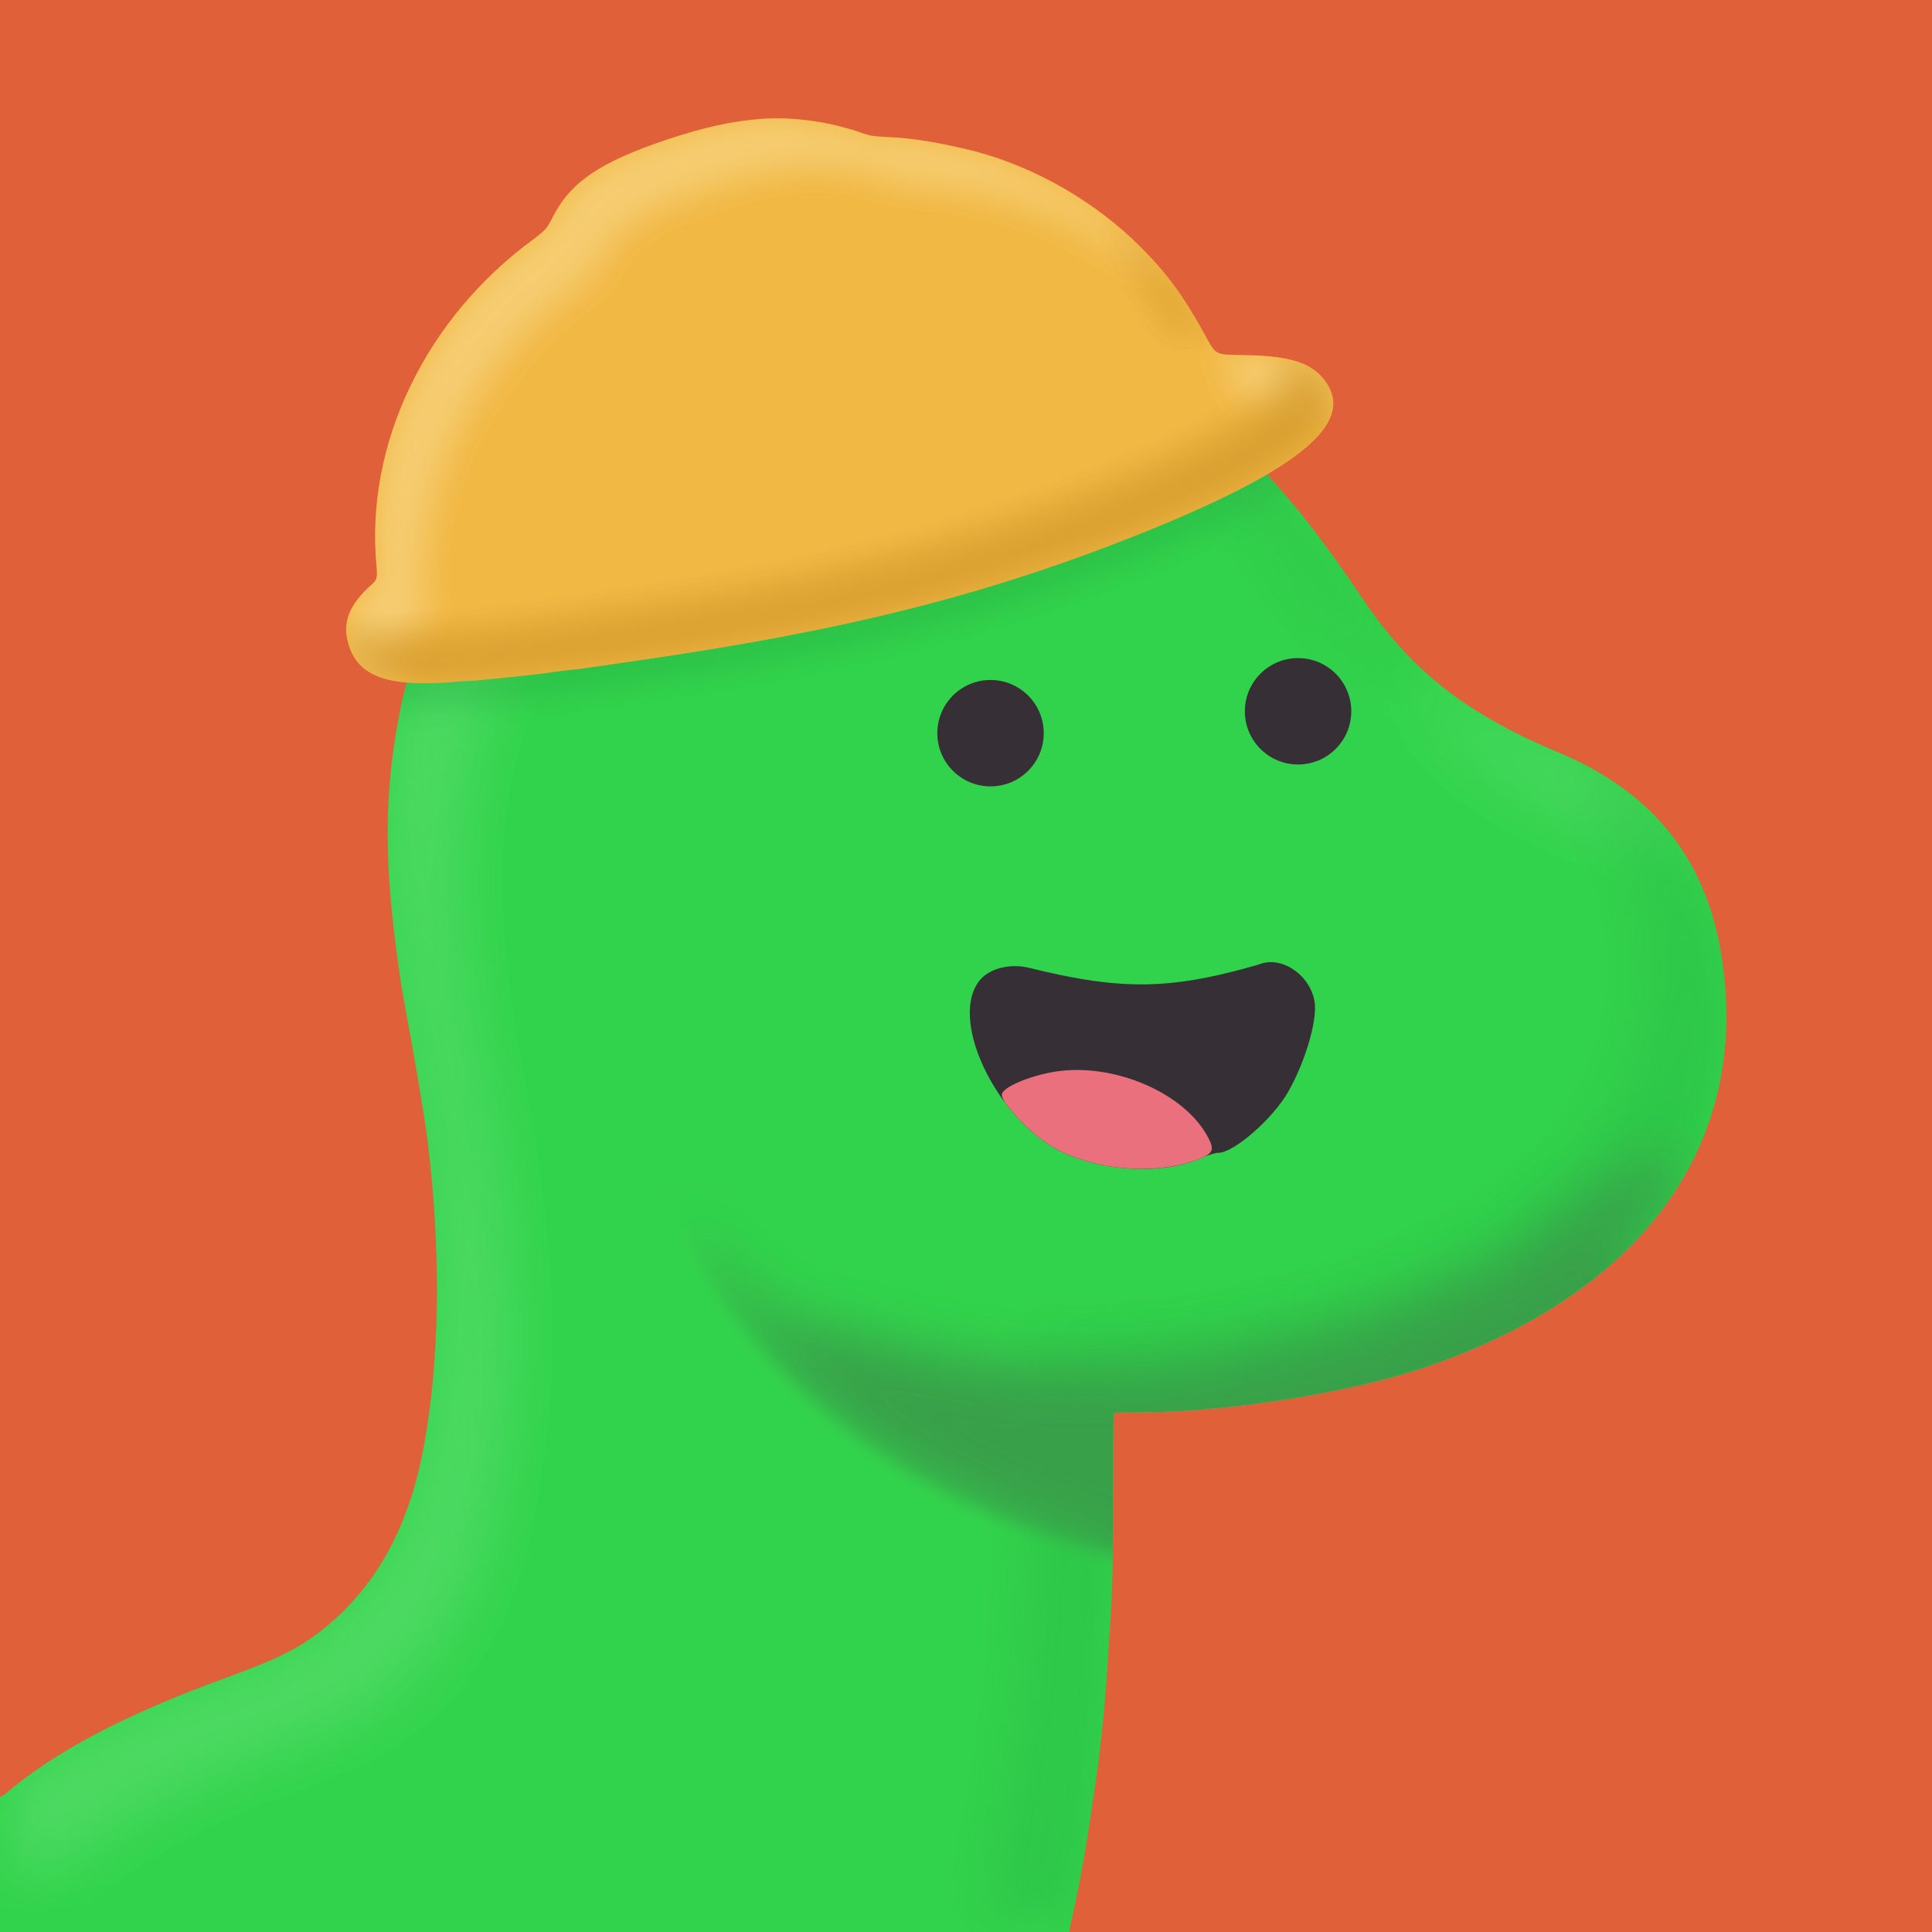
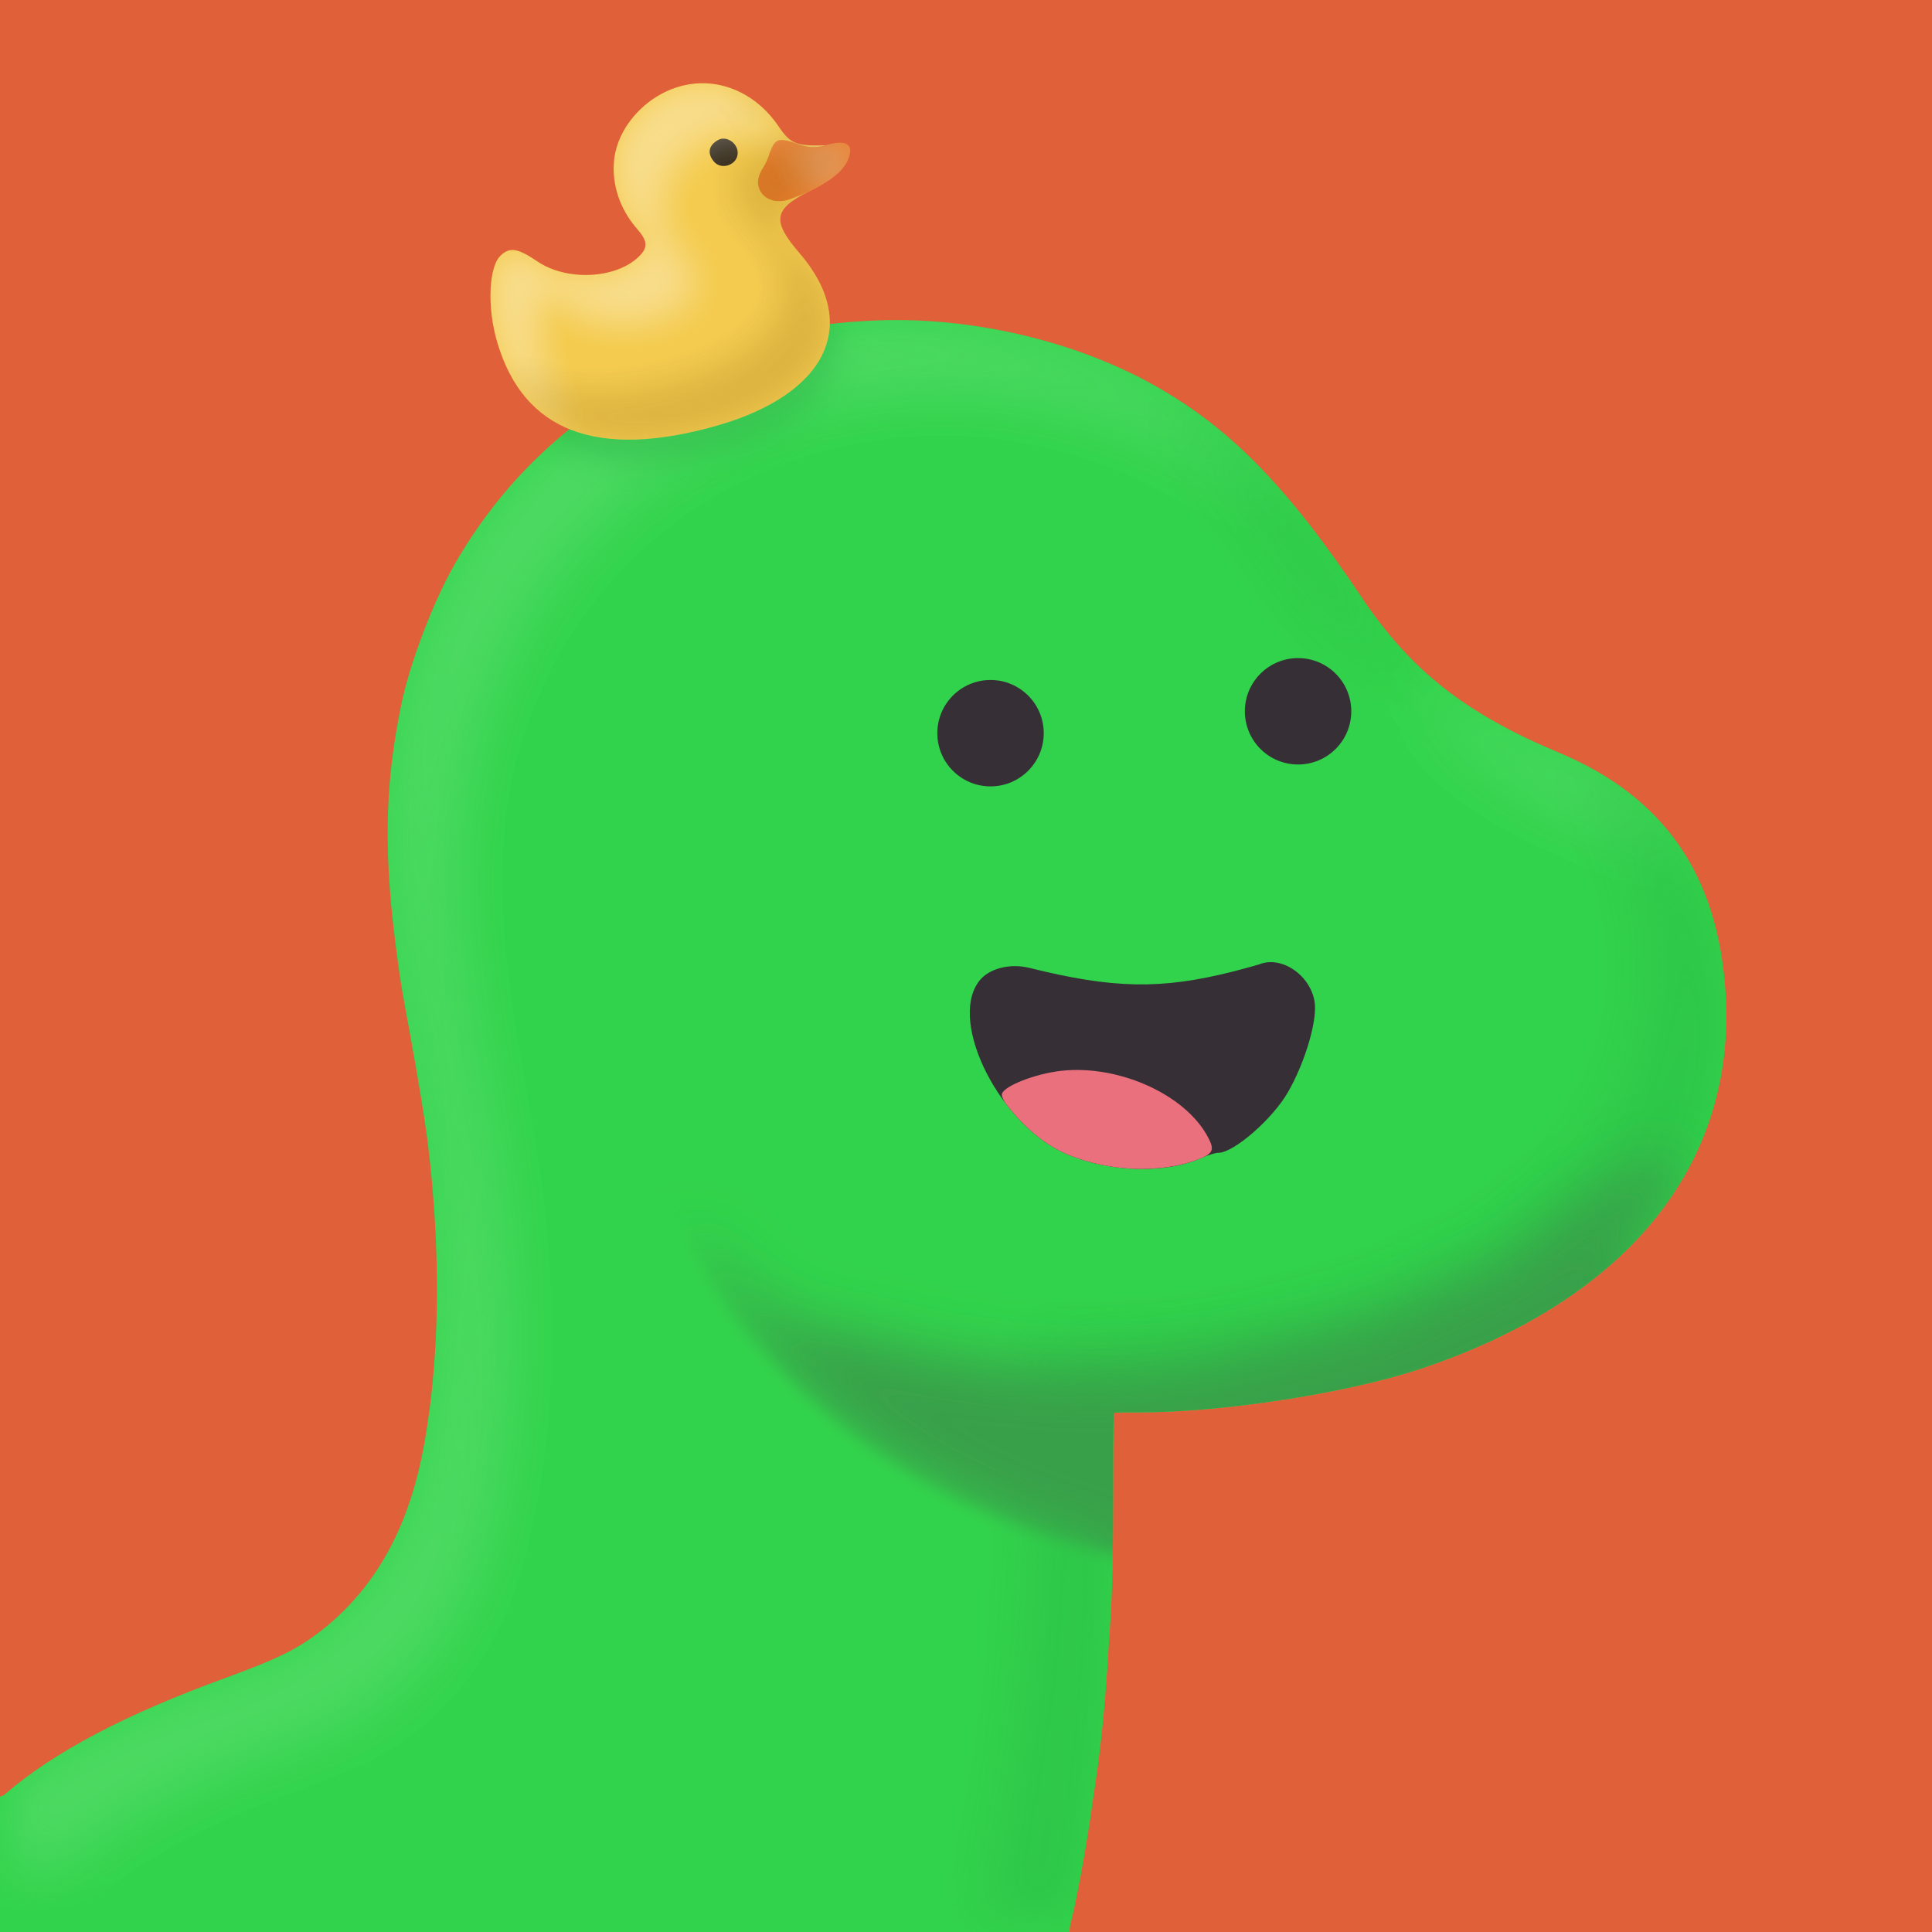
<svg xmlns="http://www.w3.org/2000/svg" viewBox="0 0 512 512" role="img" aria-labelledby="title">
  <defs>
    <path id="body" d="M232.8 84.9C183.4 86.7 143.3 109.8 120.5 149.5C114.8 159.5 108.6 175.7 106.3 186.9C101.8 208.9 101.6 227.1 105.4 254.6C106.2 260.8 106.7 263.3 108.8 274.8C111 286.9 112.5 296.3 113.3 302.3C116.9 331.6 116.6 359.5 112.4 382.8C108.6 403.9 100.3 419.4 86.9 430.7C79.9 436.5 74.7 439.2 60.2 444.5C33.2 454.3 14.3 464.3 1.4 475.4C0.1 476.5 0.1 476.5-24.9 476.5L-50 476.5L-50 519.3L-50 562L116.6 562L283.3 562L283.3 536.8C283.3 515.9 283.3 511.4 283.6 510.3C285.2 504 287.4 492.2 288.9 482.1C289.4 478.7 290 474.4 290.3 472.6C291.7 463.1 292.7 453.3 293.5 441.5C293.6 439.4 293.9 435.1 294.1 432C294.8 421.6 295 413.2 295 393.8C295 376.5 295.1 374.6 295.4 374.4C295.6 374.3 298.7 374.3 302.2 374.3C323.8 374.3 356.3 369.3 375.4 363.1C430.7 345 460.2 309 457.3 263.1C455.3 231.8 441 211.1 413 199.4C388.4 189.1 373.8 177.6 361 158.5C341.1 128.8 325.9 113.3 305.7 102C284.7 90.3 257.6 84 232.8 84.9Z" />
-     <path id="accessory-shape" d="M201.7 31.5C193.9 32.1 186.3 33.8 176.7 37C158.9 43 151.1 48.3 146.4 57.7C144.9 60.6 144.4 61.1 141.5 63.3C112.7 84.3 96.6 117.9 99.8 150.3C100 153.2 99.9 153.6 98.5 154.9C92.4 160.3 90.6 165.1 92.4 170.9C95 179.2 102.6 182 119.2 180.8C120.9 180.6 124.2 180.4 126.4 180.3C130.6 179.9 142.1 178.8 146.5 178.1C147.9 177.9 151 177.5 153.3 177.3C157.5 176.7 158.4 176.6 168.6 175.1C224.2 167.1 261.3 157.7 301.8 141.6C342.3 125.4 357.9 113.3 352.2 102.6C348.9 96.6 343.1 94.3 329.9 94.1C321.5 93.9 322.5 94.5 318.8 87.8C313.7 78.6 309.2 72.4 302.6 65.8C290.7 53.7 274.6 44.4 258.4 40.1C249.6 37.9 242.2 36.6 235 36.3C231.3 36.1 230.7 36 228.6 35.3C219.9 32.2 210.1 30.9 201.7 31.5Z" />
+     <path id="accessory-shape" d="M181.8 22.5C171.8 24.5 163.4 33.5 162.7 42.9C162.2 49.1 164.3 55.4 168.7 60.5C171.7 63.9 171.8 65.6 169.2 68.1C163.1 73.9 150.3 74.5 142.6 69.4C137.3 65.8 135.2 65.4 132.8 67.6C129.5 70.4 129 81.5 131.8 90.8C138.8 114.4 158.3 121.8 190 112.8C219.3 104.4 228.1 85.8 211.8 67C204.5 58.5 205 55.4 214.4 50.7C219.8 48.1 223.4 45.1 224.6 42.4C225.4 40.1 223.8 38.2 221.2 38.4C211.1 38.9 209.7 38.4 206.4 33.6C200.6 24.9 191.1 20.6 181.8 22.5ZM205.3 37.9C204.8 38.4 204.3 39.7 203.9 40.7C203.7 41.7 202.8 43.6 201.9 45C198.8 50.1 203.3 54.9 209.3 52.8C217.2 50 222.8 46.4 224.5 42.8C226.5 38.6 224.8 37 219.9 38.2C216.1 39.3 214.3 39.2 211 38C207.5 36.8 206.3 36.8 205.3 37.9ZM190.3 37.1C187.8 38.5 187.4 40.6 189.1 42.7C191.1 45.3 195.6 43.7 195.5 40.4C195.4 37.8 192.4 35.9 190.3 37.1Z" />
    <clipPath id="clip-frame">
      <rect x="0" y="0" width="512" height="512" />
    </clipPath>
    <clipPath id="clip-mouth">
      <path d="M333.6 255.6C332.9 255.8 329.8 256.7 326.6 257.5C307.6 262.3 294.9 262 272.8 256.5C267.5 255.2 261.9 256.7 259.4 260.1C251.2 271.1 265.3 298.6 282.8 305.9C294.4 310.8 309.2 311.1 318.8 306.7C320.2 306.1 322.1 305.5 322.9 305.5C327 305.5 337.4 296.4 341.4 289.3C345.4 282.3 348.5 272.6 348.5 267.1C348.5 259.4 340.1 252.9 333.6 255.6Z" />
    </clipPath>
    <clipPath id="clip-body">
      <use href="#body" />
    </clipPath>
    <clipPath id="clip-accessory">
      <use href="#accessory-shape" />
    </clipPath>
    <filter id="soft" filterUnits="userSpaceOnUse" x="-64" y="-64" width="640" height="640">
      <feGaussianBlur stdDeviation="7.5" />
    </filter>
    <filter id="softer" filterUnits="userSpaceOnUse" x="-64" y="-64" width="640" height="640">
      <feGaussianBlur stdDeviation="4" />
    </filter>
    <filter id="edge" filterUnits="userSpaceOnUse" x="-64" y="-64" width="640" height="640">
      <feGaussianBlur stdDeviation="2" />
    </filter>
    <mask id="mask-jaw">
      <path d="M176 316.3C195.6 365.6 242.8 400.7 294 412L480 412L480 0L150 0L150 316.3Z" fill="#fff" filter="url(#edge)" />
    </mask>
    <mask id="body-light">
      <g filter="url(#soft)">
        <use href="#body" fill="#fff" />
        <use href="#body" x="12.5" y="12.5" fill="#000" />
      </g>
    </mask>
    <mask id="body-shade">
      <g filter="url(#soft)">
        <use href="#body" fill="#fff" />
        <use href="#body" x="-15" y="-12.5" fill="#000" />
      </g>
    </mask>
    <mask id="accessory-light">
      <g filter="url(#softer)">
        <use href="#accessory-shape" fill="#fff" />
        <use href="#accessory-shape" x="10" y="10" fill="#000" />
      </g>
    </mask>
    <mask id="accessory-shade">
      <g filter="url(#softer)">
        <use href="#accessory-shape" fill="#fff" />
        <use href="#accessory-shape" x="-9" y="-9" fill="#000" />
      </g>
    </mask>
  </defs>
  <g clip-path="url(#clip-frame)">
    <rect x="0" y="0" width="512" height="512" fill="#E0603A" />
    <g id="dino">
      <use href="#body" fill="#32D34C" />
      <g clip-path="url(#clip-body)">
        <rect width="512" height="512" fill="#7CE68A" opacity="0.4" mask="url(#body-light)" />
        <rect width="512" height="512" fill="#24A63F" opacity="0.3" mask="url(#body-shade)" />
        <g mask="url(#mask-jaw)">
          <path d="M438.3 306.5C437.5 306.9 436.7 307.4 436.5 307.6C436.3 307.8 436 308 435.9 308C435.6 308 431.6 310.4 430.1 311.5C429.6 311.9 427.2 313.3 424.9 314.6C422.6 315.9 420.1 317.5 419.5 318C418.9 318.6 416.8 320.2 414.9 321.6C410.7 324.7 407.8 327.2 404.4 330.3C402.6 331.9 401.4 332.7 400 333.4C397.4 334.6 395.9 335.4 394.4 336.4C393.7 336.8 392 337.6 390.6 338.1C389.1 338.6 387.2 339.4 386.3 339.8C385.4 340.2 383.2 341.1 381.5 341.8C377.2 343.5 375.4 344.4 373.4 345.6C370.9 347.2 366.2 349.1 363.9 349.6C359.9 350.4 356.1 351.5 349.4 353.8C347 354.6 335.9 357 334.6 357C333.9 357 326.1 359 323.3 359.9C321.4 360.5 318.7 360.9 313 361.5C311.7 361.7 308.1 362.1 304.9 362.4C298.1 363.2 279.6 363.4 278.5 362.6C278.4 362.6 276.9 362.5 275.1 362.4C273.3 362.3 270.5 362.1 268.9 361.9C267.2 361.7 264.4 361.3 262.6 361.1C260.9 360.9 258.8 360.6 258.1 360.4C256.8 359.9 254.3 359.6 250.3 359.3C248.8 359.1 246.9 358.8 246.1 358.6C245.3 358.3 243.4 357.9 242.1 357.8C240.8 357.6 238.9 357.2 238.1 356.9C233.1 354.9 227.2 353.5 222.9 353.3C220.2 353.1 219.7 352.9 217.9 352.1C216.4 351.4 215.4 351.2 214.1 351.1C213.2 351 211.9 350.9 211.4 350.7C207 349.6 195 340.2 188.4 332.8C182.9 326.6 182 325.8 182 327C182 328.4 184.7 333.8 188.7 340.1C209.3 373.2 246.8 399.7 288.3 410.4C295.9 412.4 295.6 409.9 293.3 443.5C292.6 453.5 291.6 462.8 290.6 470.2C290.1 473.5 290.1 473.9 291.4 474.9C292.8 475.9 473.2 475.3 474.3 474.3C475.8 472.8 475.8 340 474.3 338.5C473.3 337.5 473.3 337.5 450.6 337.5C425.6 337.5 426.8 337.6 426.8 336.1C426.8 335.5 427.2 334.9 429.1 333.3C436.6 326.3 445.4 314.8 445.9 311.4C446.1 310.1 446 310.1 445 309.2C444.4 308.6 443.9 307.9 443.8 307.6C443.1 306 440.3 305.4 438.3 306.5Z" fill="#37A049" filter="url(#soft)" />
        </g>
        <use href="#accessory-shape" x="2" y="6" fill="#24A63F" opacity="0.35" filter="url(#softer)" />
      </g>
    </g>
    <g id="face" fill="#362F36">
      <circle cx="262.5" cy="194.3" r="14.1" />
      <circle cx="344" cy="188.5" r="14.1" />
      <path d="M333.6 255.6C332.9 255.8 329.8 256.7 326.6 257.5C307.6 262.3 294.9 262 272.8 256.5C267.5 255.2 261.9 256.7 259.4 260.1C251.2 271.1 265.3 298.6 282.8 305.9C294.4 310.8 309.2 311.1 318.8 306.7C320.2 306.1 322.1 305.5 322.9 305.5C327 305.5 337.4 296.4 341.4 289.3C345.4 282.3 348.5 272.6 348.5 267.1C348.5 259.4 340.1 252.9 333.6 255.6Z" />
      <path d="M279.6 284C272.8 285.1 265.5 288.2 265.5 290.1C265.5 292.4 272.2 299.6 277.7 303.3C288.1 310.2 306.6 311.9 318.4 306.9C321.4 305.6 321.8 304.6 320.3 301.7C314.3 289.8 295.3 281.5 279.6 284Z" fill="#EB707D" clip-path="url(#clip-mouth)" />
    </g>
    <g id="accessory">
-       <use href="#accessory-shape" fill="#F1B844" />
+       <path d="M181.8 22.5C171.8 24.5 163.4 33.5 162.7 42.9C162.2 49.1 164.3 55.4 168.7 60.5C171.7 63.9 171.8 65.6 169.2 68.1C163.1 73.9 150.3 74.5 142.6 69.4C137.3 65.8 135.2 65.4 132.8 67.6C129.5 70.4 129 81.5 131.8 90.8C138.8 114.4 158.3 121.8 190 112.8C219.3 104.4 228.1 85.8 211.8 67C204.5 58.5 205 55.4 214.4 50.7C219.8 48.1 223.4 45.1 224.6 42.4C225.4 40.1 223.8 38.2 221.2 38.4C211.1 38.9 209.7 38.4 206.4 33.6C200.6 24.9 191.1 20.6 181.8 22.5Z" fill="#F4CB4F" />
+       <path d="M205.3 37.9C204.8 38.4 204.3 39.7 203.9 40.7C203.7 41.7 202.8 43.6 201.9 45C198.8 50.1 203.3 54.9 209.3 52.8C217.2 50 222.8 46.4 224.5 42.8C226.5 38.6 224.8 37 219.9 38.2C216.1 39.3 214.3 39.2 211 38C207.5 36.8 206.3 36.8 205.3 37.9Z" fill="#EC802F" />
+       <path d="M190.3 37.1C187.8 38.5 187.4 40.6 189.1 42.7C191.1 45.3 195.6 43.7 195.5 40.4C195.4 37.8 192.4 35.9 190.3 37.1Z" fill="#3C3324" />
      <g clip-path="url(#clip-accessory)">
-         <rect width="512" height="512" fill="#F7D27E" opacity="0.8" mask="url(#accessory-light)" />
-         <rect width="512" height="512" fill="#D49A2C" opacity="0.8" mask="url(#accessory-shade)" />
+         <rect width="512" height="512" fill="#FFFFFF" opacity="0.35" mask="url(#accessory-light)" />
+         <rect width="512" height="512" fill="#7A5200" opacity="0.2" mask="url(#accessory-shade)" />
      </g>
    </g>
  </g>
</svg>
